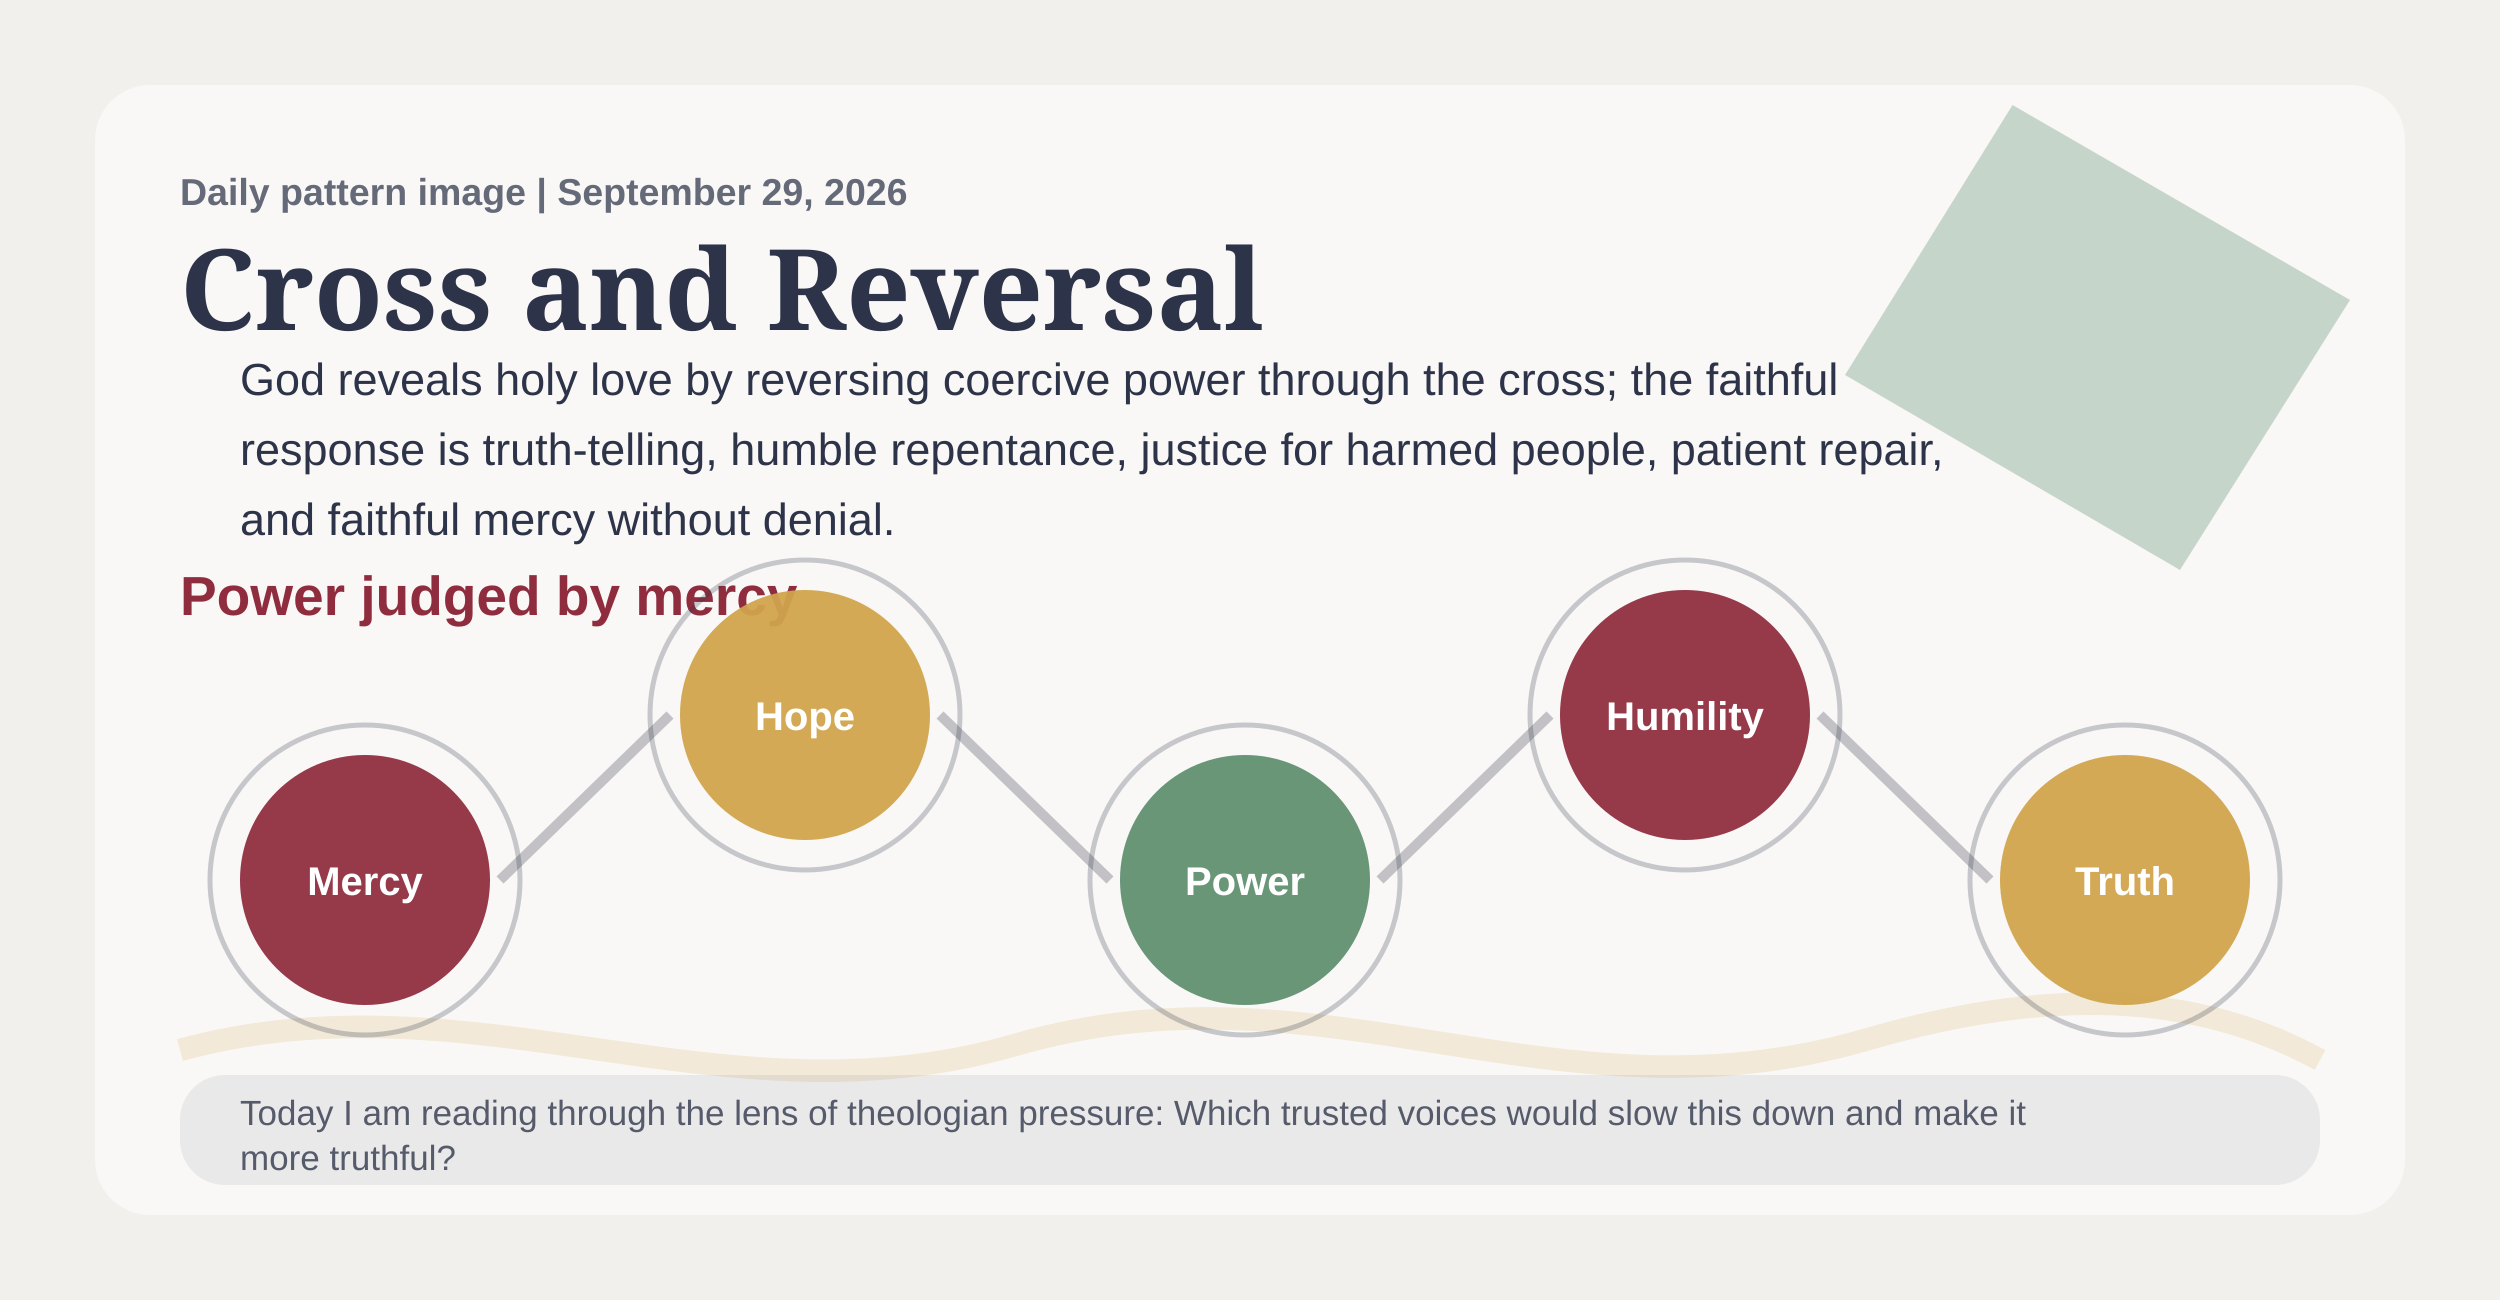
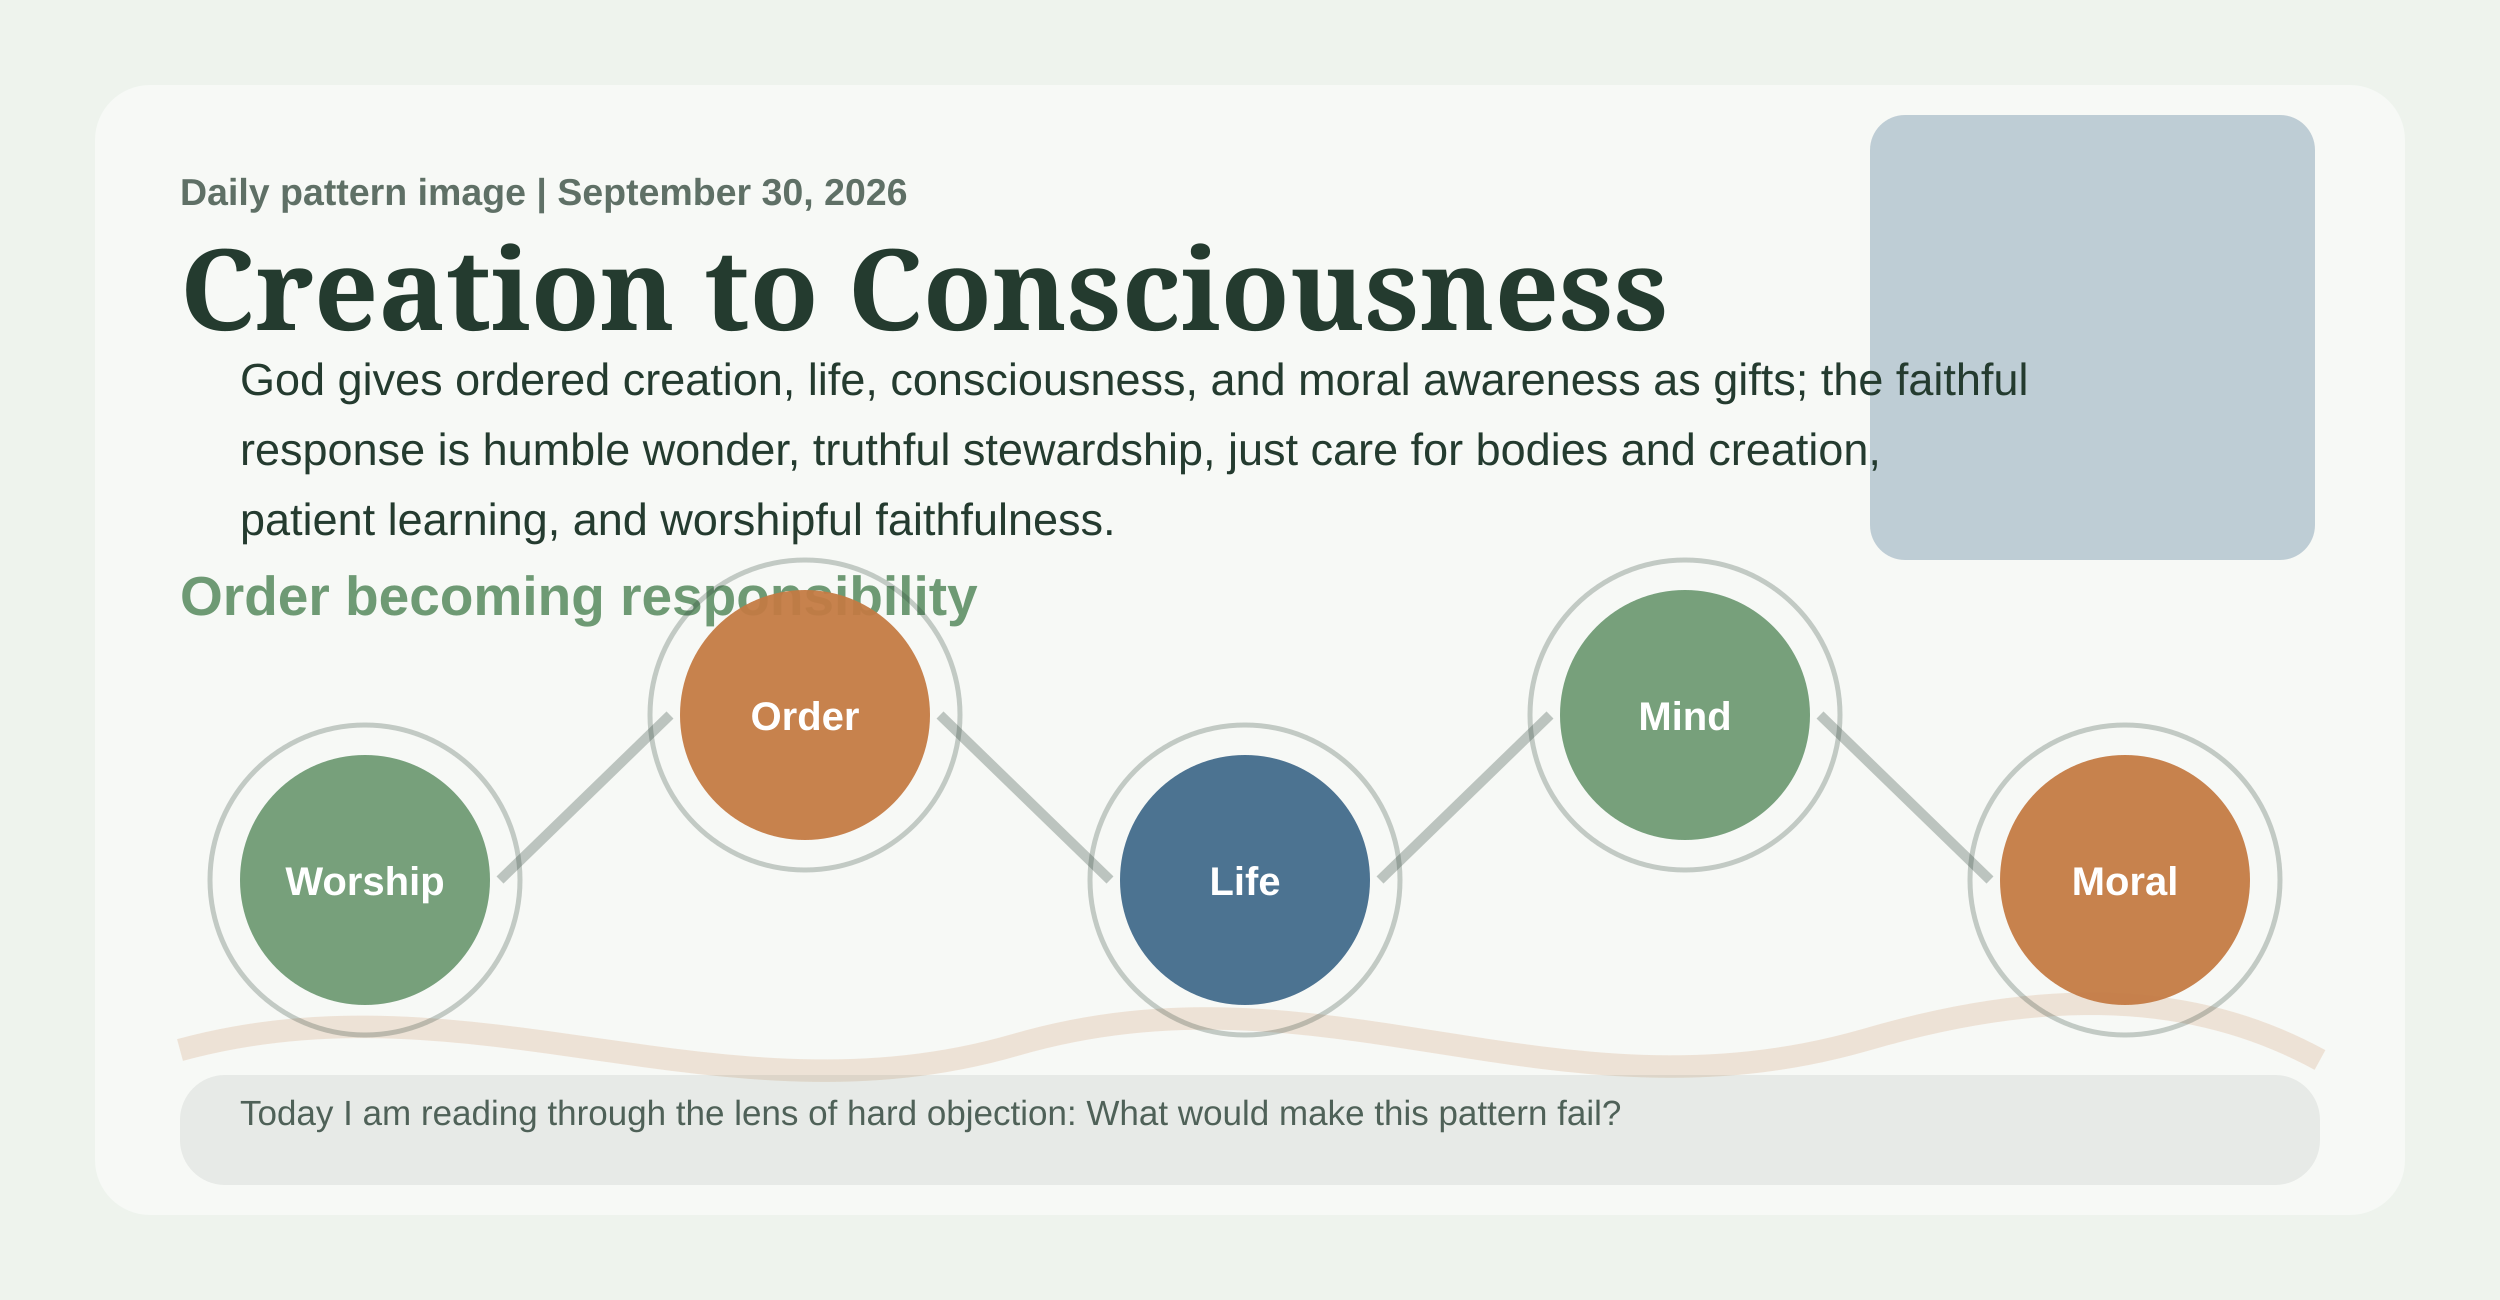
<svg xmlns="http://www.w3.org/2000/svg" width="1000" height="520" viewBox="0 0 1000 520" role="img" aria-labelledby="title desc">
  <style>
-     .eyebrow { font: 700 15px Arial, sans-serif; letter-spacing: 0; fill: #2d3348; opacity: 0.72; }
-     .title { font: 700 45px Georgia, serif; letter-spacing: 0; fill: #2d3348; }
-     .subtitle { font: 700 22px Arial, sans-serif; letter-spacing: 0; fill: #8f2d3f; }
-     .body { font: 18px Arial, sans-serif; letter-spacing: 0; fill: #2d3348; }
-     .small { font: 14px Arial, sans-serif; letter-spacing: 0; fill: #2d3348; opacity: 0.78; }
+     .eyebrow { font: 700 15px Arial, sans-serif; letter-spacing: 0; fill: #243b2f; opacity: 0.72; }
+     .title { font: 700 45px Georgia, serif; letter-spacing: 0; fill: #243b2f; }
+     .subtitle { font: 700 22px Arial, sans-serif; letter-spacing: 0; fill: #6e9a74; }
+     .body { font: 18px Arial, sans-serif; letter-spacing: 0; fill: #243b2f; }
+     .small { font: 14px Arial, sans-serif; letter-spacing: 0; fill: #243b2f; opacity: 0.78; }
    .node { font: 700 16px Arial, sans-serif; letter-spacing: 0; fill: #ffffff; }
  </style>
-   <rect width="1000" height="520" fill="#f2f0ec" />
+   <rect width="1000" height="520" fill="#eef3ed" />
  <rect x="38" y="34" width="924" height="452" rx="22" fill="#ffffff" opacity="0.50" />
-   <path d="M805 42 L940 120 L872 228 L738 150 Z" fill="#5f8f70" opacity="0.33" />
-   <path d="M72 420 C190 388 288 452 406 418 C530 382 620 452 746 416 C828 392 884 400 928 424" fill="none" stroke="#d0a44c" stroke-width="9" opacity="0.18" />
-   <text x="72" y="82" class="eyebrow">Daily pattern image | September 29, 2026</text>
-   <text x="72" y="132" class="title">Cross and Reversal</text>
-   <text x="72" y="246" class="subtitle">Power judged by mercy</text>
-   <text x="96" y="158" class="body">God reveals holy love by reversing coercive power through the cross; the faithful</text>
-   <text x="96" y="186" class="body">response is truth-telling, humble repentance, justice for harmed people, patient repair,</text>
-   <text x="96" y="214" class="body">and faithful mercy without denial.</text>
-   <line x1="200" y1="352" x2="268" y2="286" stroke="#2d3348" stroke-width="4" opacity="0.28" />
-   <line x1="376" y1="286" x2="444" y2="352" stroke="#2d3348" stroke-width="4" opacity="0.28" />
-   <line x1="552" y1="352" x2="620" y2="286" stroke="#2d3348" stroke-width="4" opacity="0.28" />
-   <line x1="728" y1="286" x2="796" y2="352" stroke="#2d3348" stroke-width="4" opacity="0.28" />
-   <circle cx="146" cy="352" r="50" fill="#8f2d3f" opacity="0.94" />
-   <circle cx="146" cy="352" r="62" fill="none" stroke="#2d3348" stroke-width="2" opacity="0.25" />
-   <text x="146" y="358" text-anchor="middle" class="node">Mercy</text>
-   <circle cx="322" cy="286" r="50" fill="#d0a44c" opacity="0.94" />
-   <circle cx="322" cy="286" r="62" fill="none" stroke="#2d3348" stroke-width="2" opacity="0.25" />
-   <text x="322" y="292" text-anchor="middle" class="node">Hope</text>
-   <circle cx="498" cy="352" r="50" fill="#5f8f70" opacity="0.94" />
-   <circle cx="498" cy="352" r="62" fill="none" stroke="#2d3348" stroke-width="2" opacity="0.25" />
-   <text x="498" y="358" text-anchor="middle" class="node">Power</text>
-   <circle cx="674" cy="286" r="50" fill="#8f2d3f" opacity="0.94" />
-   <circle cx="674" cy="286" r="62" fill="none" stroke="#2d3348" stroke-width="2" opacity="0.25" />
-   <text x="674" y="292" text-anchor="middle" class="node">Humility</text>
-   <circle cx="850" cy="352" r="50" fill="#d0a44c" opacity="0.94" />
-   <circle cx="850" cy="352" r="62" fill="none" stroke="#2d3348" stroke-width="2" opacity="0.25" />
-   <text x="850" y="358" text-anchor="middle" class="node">Truth</text>
-   <rect x="72" y="430" width="856" height="44" rx="18" fill="#2d3348" opacity="0.08" />
-   <text x="96" y="450" class="small">Today I am reading through the lens of theologian pressure: Which trusted voices would slow this down and make it</text>
-   <text x="96" y="468" class="small">more truthful?</text>
+   <rect x="748" y="46" width="178" height="178" rx="14" fill="#416a8b" opacity="0.31" />
+   <path d="M72 420 C190 388 288 452 406 418 C530 382 620 452 746 416 C828 392 884 400 928 424" fill="none" stroke="#c47a43" stroke-width="9" opacity="0.18" />
+   <text x="72" y="82" class="eyebrow">Daily pattern image | September 30, 2026</text>
+   <text x="72" y="132" class="title">Creation to Consciousness</text>
+   <text x="72" y="246" class="subtitle">Order becoming responsibility</text>
+   <text x="96" y="158" class="body">God gives ordered creation, life, consciousness, and moral awareness as gifts; the faithful</text>
+   <text x="96" y="186" class="body">response is humble wonder, truthful stewardship, just care for bodies and creation,</text>
+   <text x="96" y="214" class="body">patient learning, and worshipful faithfulness.</text>
+   <line x1="200" y1="352" x2="268" y2="286" stroke="#243b2f" stroke-width="4" opacity="0.28" />
+   <line x1="376" y1="286" x2="444" y2="352" stroke="#243b2f" stroke-width="4" opacity="0.28" />
+   <line x1="552" y1="352" x2="620" y2="286" stroke="#243b2f" stroke-width="4" opacity="0.28" />
+   <line x1="728" y1="286" x2="796" y2="352" stroke="#243b2f" stroke-width="4" opacity="0.28" />
+   <circle cx="146" cy="352" r="50" fill="#6e9a74" opacity="0.94" />
+   <circle cx="146" cy="352" r="62" fill="none" stroke="#243b2f" stroke-width="2" opacity="0.25" />
+   <text x="146" y="358" text-anchor="middle" class="node">Worship</text>
+   <circle cx="322" cy="286" r="50" fill="#c47a43" opacity="0.94" />
+   <circle cx="322" cy="286" r="62" fill="none" stroke="#243b2f" stroke-width="2" opacity="0.25" />
+   <text x="322" y="292" text-anchor="middle" class="node">Order</text>
+   <circle cx="498" cy="352" r="50" fill="#416a8b" opacity="0.94" />
+   <circle cx="498" cy="352" r="62" fill="none" stroke="#243b2f" stroke-width="2" opacity="0.25" />
+   <text x="498" y="358" text-anchor="middle" class="node">Life</text>
+   <circle cx="674" cy="286" r="50" fill="#6e9a74" opacity="0.94" />
+   <circle cx="674" cy="286" r="62" fill="none" stroke="#243b2f" stroke-width="2" opacity="0.25" />
+   <text x="674" y="292" text-anchor="middle" class="node">Mind</text>
+   <circle cx="850" cy="352" r="50" fill="#c47a43" opacity="0.94" />
+   <circle cx="850" cy="352" r="62" fill="none" stroke="#243b2f" stroke-width="2" opacity="0.25" />
+   <text x="850" y="358" text-anchor="middle" class="node">Moral</text>
+   <rect x="72" y="430" width="856" height="44" rx="18" fill="#243b2f" opacity="0.08" />
+   <text x="96" y="450" class="small">Today I am reading through the lens of hard objection: What would make this pattern fail?</text>
</svg>
